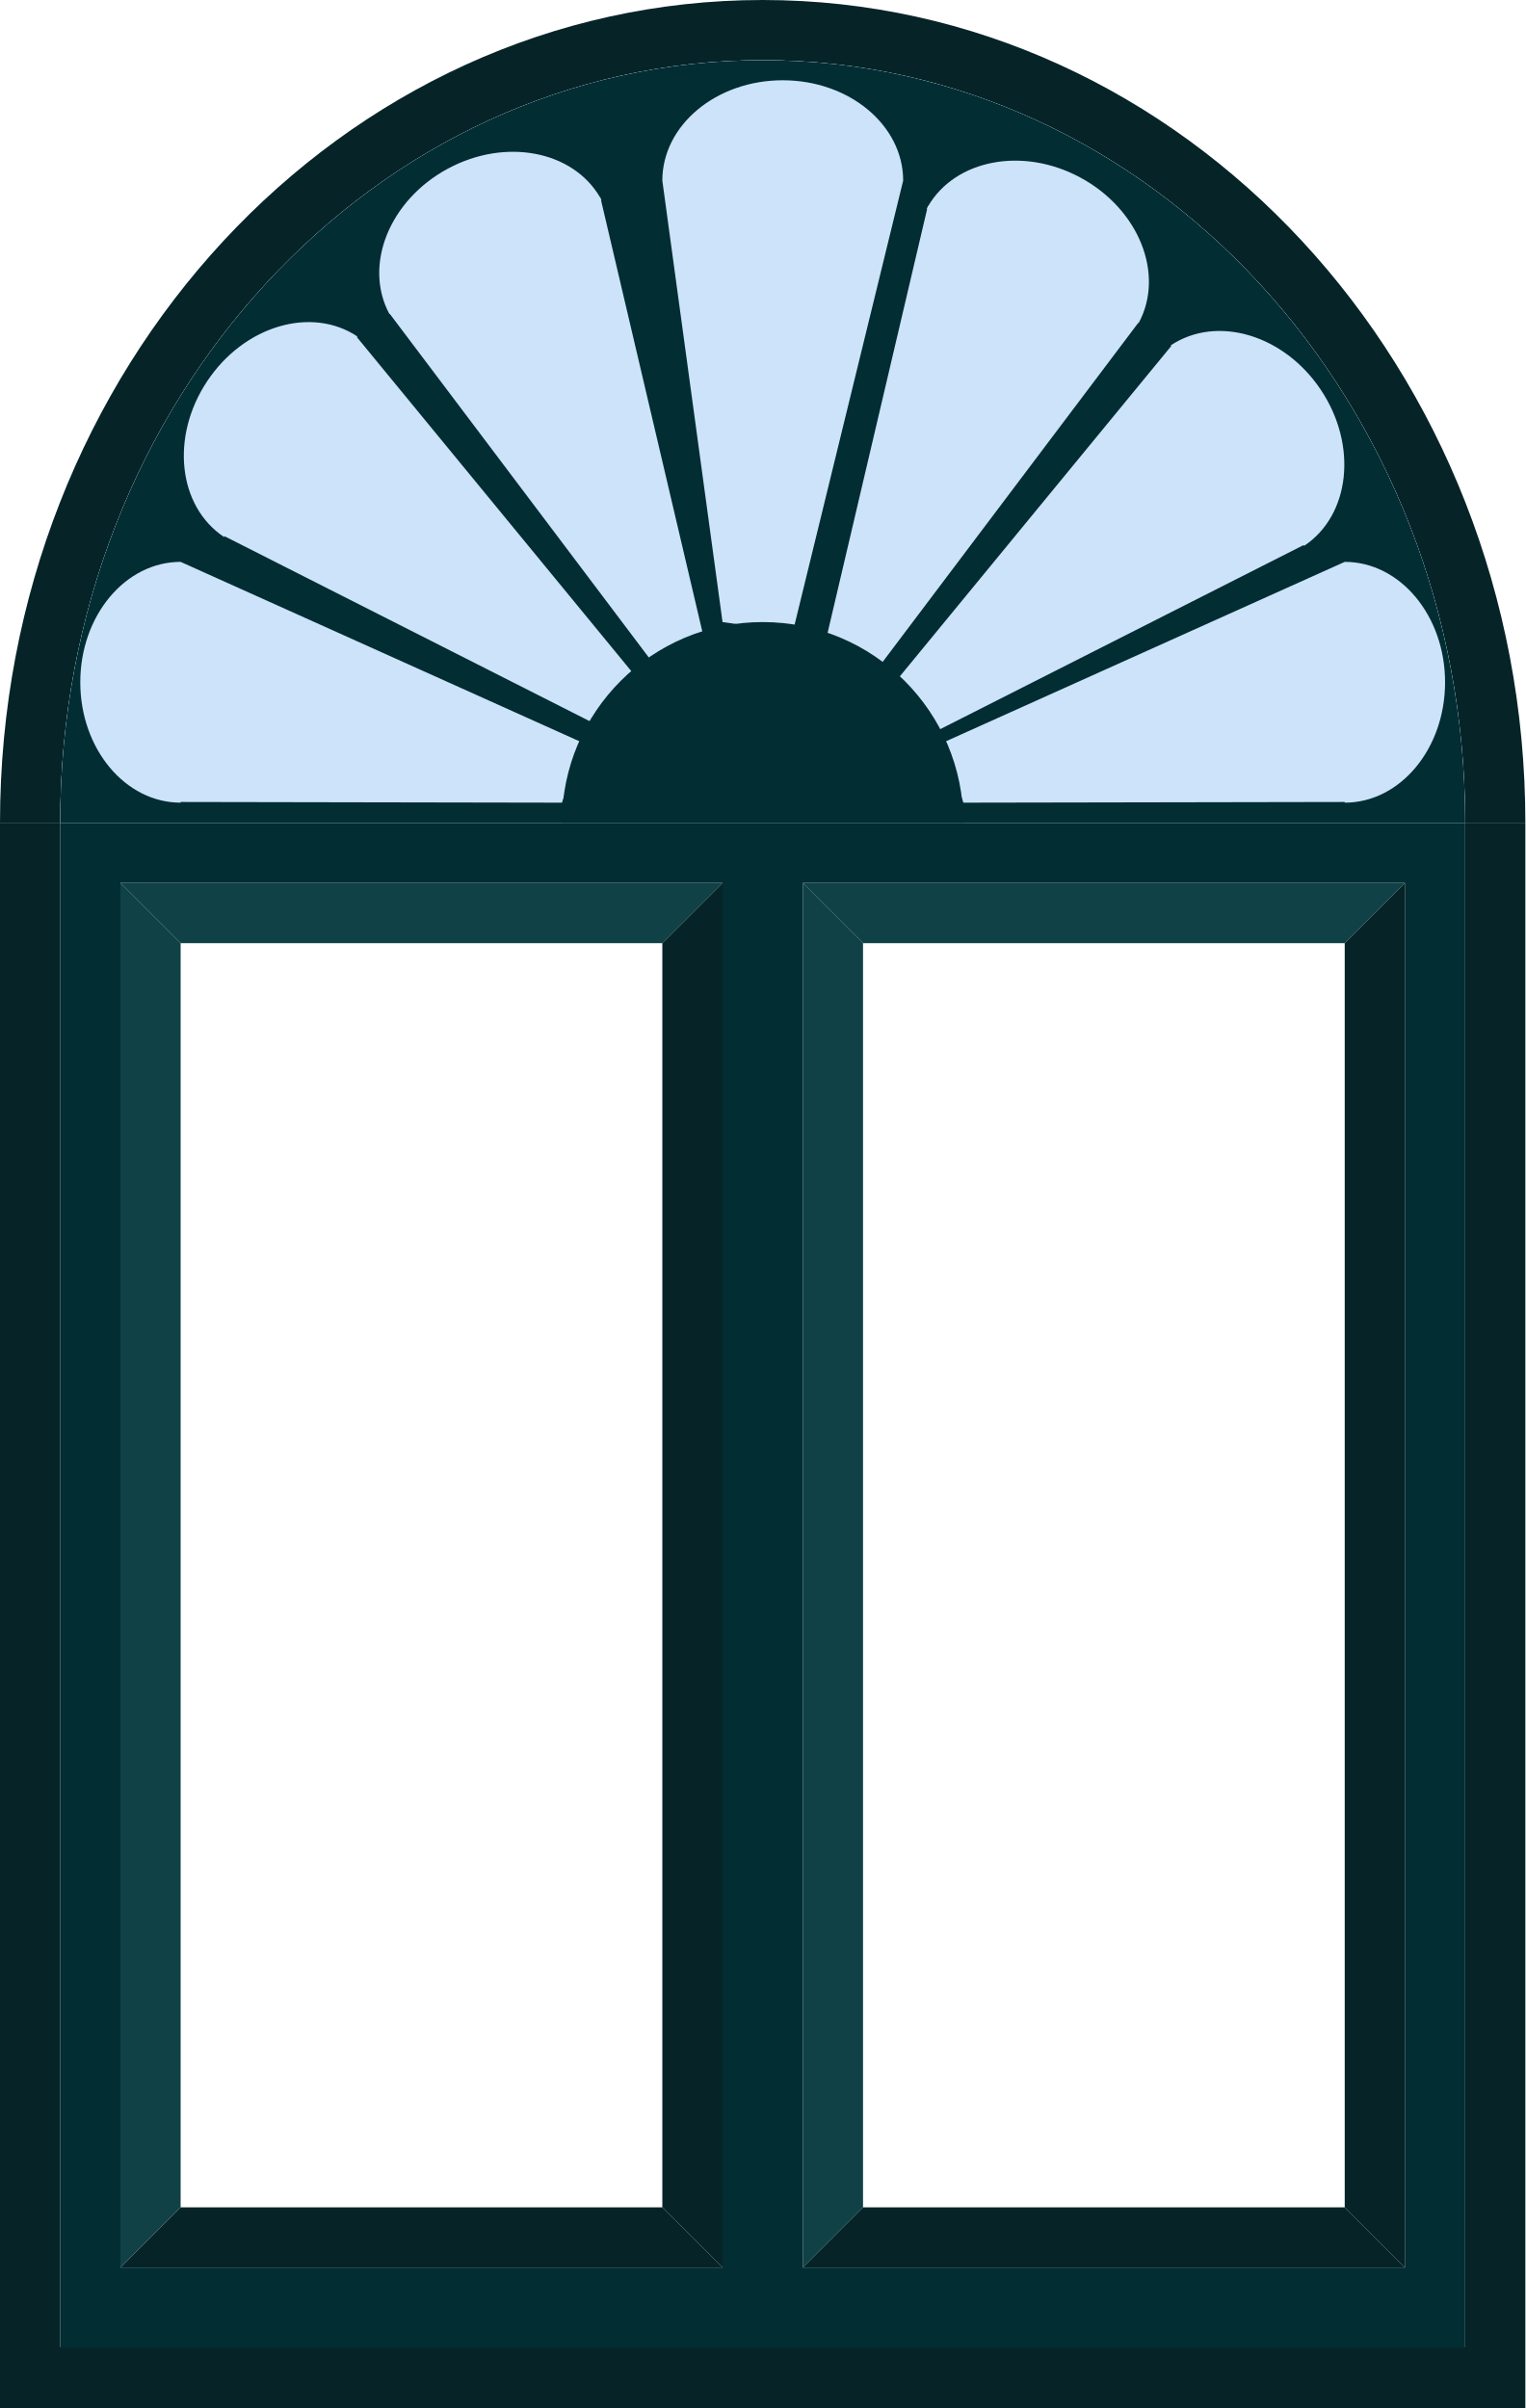
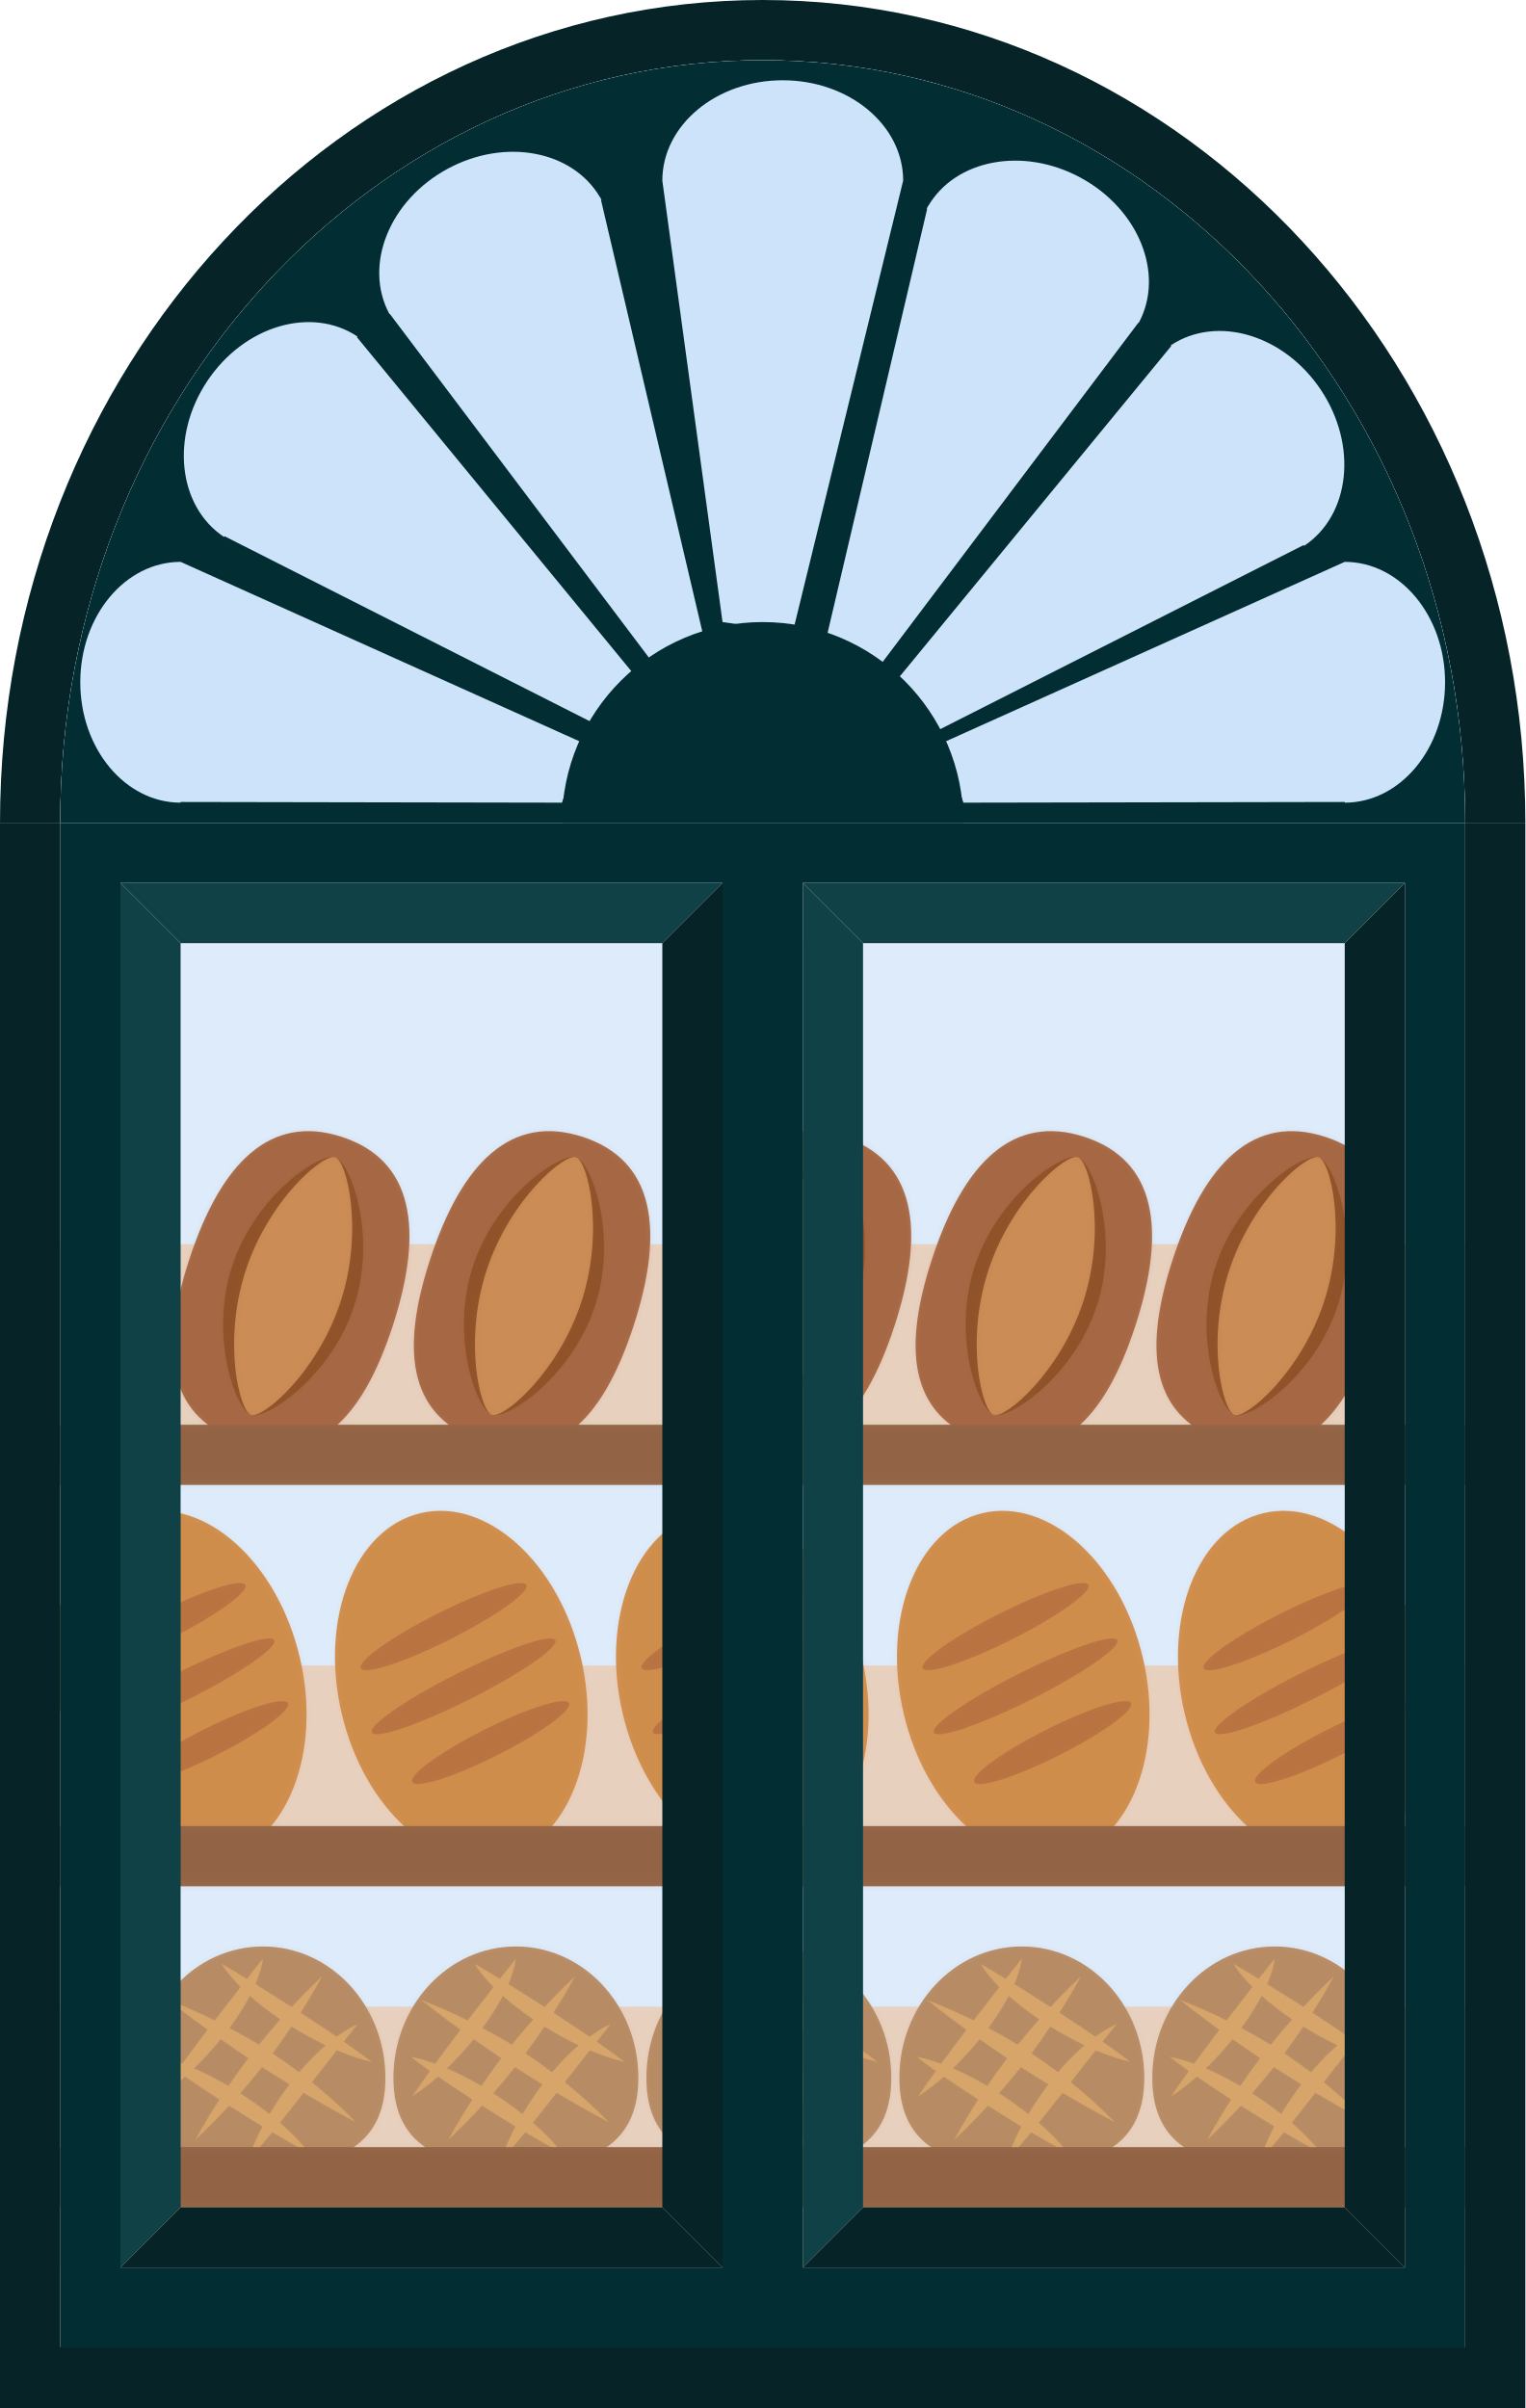
<svg xmlns="http://www.w3.org/2000/svg" width="76" height="120" viewBox="0 0 76 120" fill="none">
+   <rect x="9" y="47" width="58" height="63" fill="#CCE3F9" fill-opacity="0.64" />
+   <rect x="3" y="100" width="70" height="13" fill="#EBCFB9" />
+   <path d="M19.203 103.553C19.203 107.172 16.471 108 13.102 108C9.732 108 7 107.172 7 103.553C7 99.934 9.732 97 13.102 97C16.471 97 19.203 99.934 19.203 103.553Z" fill="#B58154" />
+   <path fill-rule="evenodd" clip-rule="evenodd" d="M10.342 101.152C9.852 101.797 9.43 102.366 9.083 102.842C8.299 102.555 7.859 102.5 7.859 102.5C7.859 102.5 8.166 102.744 8.82 103.206C8.236 104.017 7.926 104.478 7.926 104.478C7.926 104.478 8.451 104.167 9.222 103.487C9.672 103.798 10.24 104.18 10.932 104.627C10.169 105.807 9.734 106.636 9.734 106.636C9.734 106.636 10.446 105.989 11.414 104.936L11.454 104.961C12.058 105.345 12.603 105.681 13.081 105.97C12.517 107.036 12.33 107.727 12.33 107.727C12.33 107.727 12.787 107.207 13.563 106.258C14.755 106.965 15.422 107.313 15.422 107.313C15.422 107.313 14.974 106.674 13.949 105.784C14.297 105.352 14.693 104.853 15.128 104.294C16.656 105.201 17.742 105.766 17.742 105.766C17.742 105.766 16.903 104.868 15.539 103.765C16.035 103.127 16.45 102.598 16.784 102.175C17.858 102.629 18.516 102.749 18.516 102.749C18.516 102.749 18.041 102.382 17.126 101.743C17.595 101.153 17.828 100.867 17.828 100.867C17.828 100.867 17.413 101.027 16.769 101.497C16.273 101.156 15.675 100.754 14.977 100.302C15.66 99.229 16.046 98.493 16.046 98.493C16.046 98.493 15.414 99.067 14.531 100.014C13.82 99.559 13.22 99.181 12.727 98.876C13.075 98.06 13.101 97.602 13.101 97.602C13.101 97.602 12.85 97.914 12.302 98.615C11.457 98.097 11.039 97.859 11.039 97.859C11.039 97.859 11.293 98.322 11.985 99.021C11.643 99.461 11.216 100.012 10.699 100.685C9.346 100.016 8.375 99.664 8.375 99.664C8.375 99.664 9.146 100.285 10.342 101.152ZM11.436 101.062C11.902 101.309 12.396 101.587 12.899 101.896C13.265 101.44 13.627 101.017 13.967 100.634C13.35 100.218 12.85 99.82 12.45 99.462C12.21 99.923 11.883 100.46 11.436 101.062ZM9.668 103.075C10.156 103.284 10.731 103.568 11.38 103.95C11.678 103.513 12.01 103.046 12.374 102.567C11.887 102.242 11.425 101.923 11 101.623C10.532 102.2 10.078 102.681 9.668 103.075ZM13.581 102.329C13.927 101.864 14.243 101.414 14.524 100.994C15.147 101.381 15.721 101.686 16.228 101.926C15.829 102.267 15.379 102.707 14.905 103.269C14.497 102.958 14.053 102.641 13.581 102.329ZM13.428 105.352C13.698 104.898 14.026 104.399 14.425 103.872C13.989 103.606 13.529 103.319 13.056 103.014C12.687 103.481 12.32 103.918 11.972 104.314C12.531 104.672 13.015 105.023 13.428 105.352Z" fill="#D99F5B" />
+   <path d="M31.806 103.553C31.806 107.172 29.074 108 25.705 108C22.335 108 19.603 107.172 19.603 103.553C19.603 99.934 22.335 97 25.705 97C29.074 97 31.806 99.934 31.806 103.553Z" fill="#B58154" />
+   <path fill-rule="evenodd" clip-rule="evenodd" d="M22.945 101.152C22.455 101.797 22.034 102.366 21.686 102.842C20.902 102.555 20.462 102.5 20.462 102.5C20.462 102.5 20.769 102.744 21.423 103.206C20.839 104.017 20.529 104.478 20.529 104.478C20.529 104.478 21.054 104.167 21.825 103.487C22.275 103.798 22.843 104.18 23.535 104.627C22.772 105.807 22.337 106.636 22.337 106.636C22.337 106.636 23.049 105.989 24.017 104.936L24.057 104.961C24.661 105.345 25.206 105.681 25.684 105.97C25.12 107.036 24.933 107.727 24.933 107.727C24.933 107.727 25.39 107.207 26.166 106.258C27.358 106.965 28.025 107.313 28.025 107.313C28.025 107.313 27.577 106.674 26.552 105.784C26.9 105.352 27.296 104.853 27.731 104.294C29.259 105.201 30.345 105.766 30.345 105.766C30.345 105.766 29.506 104.868 28.142 103.765C28.638 103.127 29.053 102.598 29.387 102.175C30.461 102.629 31.119 102.749 31.119 102.749C31.119 102.749 30.644 102.382 29.729 101.743C30.198 101.153 30.431 100.867 30.431 100.867C30.431 100.867 30.016 101.027 29.372 101.497C28.876 101.156 28.278 100.754 27.58 100.302C28.263 99.229 28.649 98.493 28.649 98.493C28.649 98.493 28.017 99.067 27.134 100.014C26.423 99.559 25.823 99.181 25.33 98.876C25.678 98.06 25.704 97.602 25.704 97.602C25.704 97.602 25.453 97.914 24.905 98.615C24.06 98.097 23.642 97.859 23.642 97.859C23.642 97.859 23.896 98.322 24.588 99.021C24.246 99.461 23.819 100.012 23.302 100.685C21.949 100.016 20.978 99.664 20.978 99.664C20.978 99.664 21.749 100.285 22.945 101.152ZM24.039 101.062C24.505 101.309 24.998 101.587 25.502 101.896C25.868 101.44 26.23 101.017 26.57 100.634C25.953 100.218 25.453 99.82 25.053 99.462C24.814 99.923 24.486 100.46 24.039 101.062ZM22.271 103.075C22.759 103.284 23.334 103.568 23.983 103.95C24.281 103.513 24.613 103.046 24.977 102.567C24.49 102.242 24.028 101.923 23.603 101.623C23.135 102.2 22.68 102.681 22.271 103.075ZM26.184 102.329C26.53 101.864 26.846 101.414 27.127 100.994C27.75 101.381 28.324 101.686 28.831 101.926C28.432 102.267 27.982 102.707 27.508 103.269C27.1 102.958 26.656 102.641 26.184 102.329ZM26.032 105.352C26.301 104.898 26.629 104.399 27.028 103.872C26.592 103.606 26.132 103.319 25.659 103.014C25.29 103.481 24.923 103.918 24.575 104.314C25.134 104.672 25.618 105.023 26.032 105.352Z" fill="#D99F5B" />
+   <path d="M44.409 103.553C44.409 107.172 41.677 108 38.308 108C34.938 108 32.206 107.172 32.206 103.553C32.206 99.934 34.938 97 38.308 97C41.677 97 44.409 99.934 44.409 103.553Z" fill="#B58154" />
+   <path fill-rule="evenodd" clip-rule="evenodd" d="M35.548 101.152C35.058 101.797 34.636 102.366 34.289 102.842C33.505 102.555 33.065 102.5 33.065 102.5C33.065 102.5 33.372 102.744 34.026 103.206C33.442 104.017 33.132 104.478 33.132 104.478C33.132 104.478 33.657 104.167 34.428 103.487C34.878 103.798 35.446 104.18 36.138 104.627C35.375 105.807 34.94 106.636 34.94 106.636C34.94 106.636 35.652 105.989 36.62 104.936L36.66 104.961C37.264 105.345 37.809 105.681 38.287 105.97C37.723 107.036 37.536 107.727 37.536 107.727C37.536 107.727 37.993 107.207 38.769 106.258C39.961 106.965 40.628 107.313 40.628 107.313C40.628 107.313 40.18 106.674 39.155 105.784C39.503 105.352 39.899 104.853 40.334 104.294C41.862 105.201 42.948 105.766 42.948 105.766C42.948 105.766 42.109 104.868 40.745 103.765C41.241 103.127 41.656 102.598 41.99 102.175C43.064 102.629 43.722 102.749 43.722 102.749C43.722 102.749 43.248 102.382 42.332 101.743C42.801 101.153 43.034 100.867 43.034 100.867C43.034 100.867 42.619 101.027 41.975 101.497C41.48 101.156 40.881 100.754 40.183 100.302C40.866 99.229 41.252 98.493 41.252 98.493C41.252 98.493 40.62 99.067 39.737 100.014C39.026 99.559 38.425 99.181 37.933 98.876C38.281 98.06 38.307 97.602 38.307 97.602C38.307 97.602 38.056 97.914 37.508 98.615C36.663 98.097 36.245 97.859 36.245 97.859C36.245 97.859 36.499 98.322 37.191 99.021C36.849 99.461 36.422 100.012 35.906 100.685C34.552 100.016 33.581 99.664 33.581 99.664C33.581 99.664 34.352 100.285 35.548 101.152ZM36.642 101.062C37.108 101.309 37.602 101.587 38.105 101.896C38.471 101.44 38.833 101.017 39.173 100.634C38.556 100.218 38.056 99.82 37.656 99.462C37.416 99.923 37.089 100.46 36.642 101.062ZM34.874 103.075C35.362 103.284 35.937 103.568 36.586 103.95C36.884 103.513 37.216 103.046 37.58 102.567C37.093 102.242 36.631 101.923 36.206 101.623C35.738 102.2 35.283 102.681 34.874 103.075ZM38.787 102.329C39.133 101.864 39.449 101.414 39.73 100.994C40.353 101.381 40.927 101.686 41.434 101.926C41.035 102.267 40.584 102.707 40.111 103.269C39.703 102.958 39.26 102.641 38.787 102.329ZM38.635 105.352C38.904 104.898 39.232 104.399 39.631 103.872C39.195 103.606 38.735 103.319 38.262 103.014C37.893 103.481 37.526 103.918 37.178 104.314C37.737 104.672 38.221 105.023 38.635 105.352Z" fill="#D99F5B" />
+   <path d="M57.013 103.553C57.013 107.172 54.281 108 50.911 108C47.541 108 44.81 107.172 44.81 103.553C44.81 99.934 47.541 97 50.911 97C54.281 97 57.013 99.934 57.013 103.553Z" fill="#B58154" />
+   <path fill-rule="evenodd" clip-rule="evenodd" d="M48.152 101.152C47.661 101.797 47.24 102.366 46.893 102.842C46.109 102.555 45.669 102.5 45.669 102.5C45.669 102.5 45.976 102.744 46.63 103.206C46.045 104.017 45.735 104.478 45.735 104.478C45.735 104.478 46.261 104.167 47.031 103.487C47.482 103.798 48.049 104.18 48.741 104.627C47.978 105.807 47.544 106.636 47.544 106.636C47.544 106.636 48.256 105.989 49.224 104.936L49.263 104.961C49.867 105.345 50.412 105.681 50.891 105.97C50.327 107.036 50.139 107.727 50.139 107.727C50.139 107.727 50.597 107.207 51.373 106.258C52.564 106.965 53.231 107.313 53.231 107.313C53.231 107.313 52.784 106.674 51.758 105.784C52.107 105.352 52.503 104.853 52.937 104.294C54.465 105.201 55.552 105.766 55.552 105.766C55.552 105.766 54.713 104.868 53.348 103.765C53.844 103.127 54.259 102.598 54.593 102.175C55.668 102.629 56.325 102.749 56.325 102.749C56.325 102.749 55.851 102.382 54.935 101.743C55.404 101.153 55.638 100.867 55.638 100.867C55.638 100.867 55.223 101.027 54.579 101.497C54.083 101.156 53.484 100.754 52.786 100.302C53.47 99.229 53.856 98.493 53.856 98.493C53.856 98.493 53.224 99.067 52.341 100.014C51.63 99.559 51.029 99.181 50.537 98.876C50.885 98.06 50.911 97.602 50.911 97.602C50.911 97.602 50.66 97.914 50.112 98.615C49.266 98.097 48.849 97.859 48.849 97.859C48.849 97.859 49.102 98.322 49.795 99.021C49.452 99.461 49.026 100.012 48.509 100.685C47.155 100.016 46.185 99.664 46.185 99.664C46.185 99.664 46.956 100.285 48.152 101.152ZM49.245 101.062C49.711 101.309 50.205 101.587 50.708 101.896C51.075 101.44 51.436 101.017 51.776 100.634C51.159 100.218 50.66 99.82 50.26 99.462C50.02 99.923 49.693 100.46 49.245 101.062ZM47.478 103.075C47.965 103.284 48.541 103.568 49.19 103.95C49.487 103.513 49.82 103.046 50.184 102.567C49.696 102.242 49.234 101.923 48.81 101.623C48.341 102.2 47.887 102.681 47.478 103.075ZM51.391 102.329C51.737 101.864 52.053 101.414 52.334 100.994C52.957 101.381 53.53 101.686 54.037 101.926C53.638 102.267 53.188 102.707 52.715 103.269C52.306 102.958 51.863 102.641 51.391 102.329ZM51.238 105.352C51.507 104.898 51.836 104.399 52.235 103.872C51.799 103.606 51.338 103.319 50.866 103.014C50.497 103.481 50.13 103.918 49.782 104.314C50.341 104.672 50.825 105.023 51.238 105.352Z" fill="#D99F5B" />
+   <path d="M69.615 103.553C69.615 107.172 66.883 108 63.514 108C60.144 108 57.412 107.172 57.412 103.553C57.412 99.934 60.144 97 63.514 97C66.883 97 69.615 99.934 69.615 103.553Z" fill="#B58154" />
+   <path fill-rule="evenodd" clip-rule="evenodd" d="M60.754 101.152C60.264 101.797 59.843 102.366 59.495 102.842C58.712 102.555 58.272 102.5 58.272 102.5C58.272 102.5 58.578 102.744 59.232 103.206C58.648 104.017 58.338 104.478 58.338 104.478C58.338 104.478 58.863 104.167 59.634 103.487C60.084 103.798 60.652 104.18 61.344 104.627C60.581 105.807 60.146 106.636 60.146 106.636C60.146 106.636 60.858 105.989 61.826 104.936L61.866 104.961C62.47 105.345 63.015 105.681 63.493 105.97C62.929 107.036 62.742 107.727 62.742 107.727C62.742 107.727 63.199 107.207 63.975 106.258C65.167 106.965 65.834 107.313 65.834 107.313C65.834 107.313 65.386 106.674 64.361 105.784C64.709 105.352 65.105 104.853 65.54 104.294C67.068 105.201 68.154 105.766 68.154 105.766C68.154 105.766 67.316 104.868 65.951 103.765C66.447 103.127 66.862 102.598 67.196 102.175C68.27 102.629 68.928 102.749 68.928 102.749C68.928 102.749 68.454 102.382 67.538 101.743C68.007 101.153 68.24 100.867 68.24 100.867C68.24 100.867 67.825 101.027 67.181 101.497C66.686 101.156 66.087 100.754 65.389 100.302C66.072 99.229 66.458 98.493 66.458 98.493C66.458 98.493 65.826 99.067 64.943 100.014C64.232 99.559 63.632 99.181 63.139 98.876C63.487 98.06 63.513 97.602 63.513 97.602C63.513 97.602 63.262 97.914 62.714 98.615C61.869 98.097 61.451 97.859 61.451 97.859C61.451 97.859 61.705 98.322 62.398 99.021C62.055 99.461 61.628 100.012 61.112 100.685C59.758 100.016 58.787 99.664 58.787 99.664C58.787 99.664 59.559 100.285 60.754 101.152ZM61.848 101.062C62.314 101.309 62.808 101.587 63.311 101.896C63.677 101.44 64.039 101.017 64.379 100.634C63.762 100.218 63.262 99.82 62.862 99.462C62.623 99.923 62.295 100.46 61.848 101.062ZM60.08 103.075C60.568 103.284 61.143 103.568 61.792 103.95C62.09 103.513 62.422 103.046 62.786 102.567C62.299 102.242 61.837 101.923 61.412 101.623C60.944 102.2 60.49 102.681 60.08 103.075ZM63.993 102.329C64.339 101.864 64.655 101.414 64.936 100.994C65.559 101.381 66.133 101.686 66.64 101.926C66.241 102.267 65.791 102.707 65.317 103.269C64.909 102.958 64.466 102.641 63.993 102.329ZM63.84 105.352C64.11 104.898 64.439 104.399 64.837 103.872C64.401 103.606 63.941 103.319 63.468 103.014C63.099 103.481 62.732 103.918 62.385 104.314C62.943 104.672 63.427 105.023 63.84 105.352Z" fill="#D99F5B" />
+   <rect x="3" y="107" width="70" height="3" fill="#8C5632" />
+   <rect x="3" y="83" width="70" height="11" fill="#EBCFB9" />
+   <ellipse cx="8.983" cy="84" rx="6.119" ry="8.831" transform="rotate(-13.2736 8.98301 84)" fill="#D08439" />
+   <ellipse cx="10.443" cy="86.838" rx="4.371" ry="0.711" transform="rotate(-26.7116 10.4431 86.8381)" fill="#B8682D" />
+   <ellipse cx="9.099" cy="84.036" rx="5.117" ry="0.711" transform="rotate(-26.7116 9.09899 84.0357)" fill="#B8682D" />
+   <ellipse cx="8.101" cy="81.06" rx="4.62" ry="0.711" transform="rotate(-26.7116 8.1012 81.0596)" fill="#B8682D" />
+   <ellipse cx="22.983" cy="84" rx="6.119" ry="8.831" transform="rotate(-13.2736 22.983 84)" fill="#D08439" />
+   <ellipse cx="24.443" cy="86.838" rx="4.371" ry="0.711" transform="rotate(-26.7116 24.4431 86.8381)" fill="#B8682D" />
+   <ellipse cx="23.099" cy="84.036" rx="5.117" ry="0.711" transform="rotate(-26.7116 23.099 84.0357)" fill="#B8682D" />
+   <ellipse cx="22.101" cy="81.06" rx="4.62" ry="0.711" transform="rotate(-26.7116 22.1012 81.0596)" fill="#B8682D" />
+   <ellipse cx="36.983" cy="84" rx="6.119" ry="8.831" transform="rotate(-13.2736 36.983 84)" fill="#D08439" />
+   <ellipse cx="38.443" cy="86.838" rx="4.371" ry="0.711" transform="rotate(-26.7116 38.4431 86.8381)" fill="#B8682D" />
+   <ellipse cx="37.099" cy="84.036" rx="5.117" ry="0.711" transform="rotate(-26.7116 37.099 84.0357)" fill="#B8682D" />
+   <ellipse cx="36.101" cy="81.06" rx="4.62" ry="0.711" transform="rotate(-26.7116 36.1012 81.0596)" fill="#B8682D" />
+   <ellipse cx="50.983" cy="84" rx="6.119" ry="8.831" transform="rotate(-13.2736 50.983 84)" fill="#D08439" />
+   <ellipse cx="52.443" cy="86.838" rx="4.371" ry="0.711" transform="rotate(-26.7116 52.4431 86.8381)" fill="#B8682D" />
+   <ellipse cx="51.099" cy="84.036" rx="5.117" ry="0.711" transform="rotate(-26.7116 51.099 84.0357)" fill="#B8682D" />
+   <ellipse cx="50.101" cy="81.06" rx="4.62" ry="0.711" transform="rotate(-26.7116 50.1012 81.0596)" fill="#B8682D" />
+   <ellipse cx="64.983" cy="84" rx="6.119" ry="8.831" transform="rotate(-13.2736 64.983 84)" fill="#D08439" />
+   <ellipse cx="66.443" cy="86.838" rx="4.371" ry="0.711" transform="rotate(-26.7116 66.4431 86.8381)" fill="#B8682D" />
+   <ellipse cx="65.099" cy="84.036" rx="5.117" ry="0.711" transform="rotate(-26.7116 65.099 84.0357)" fill="#B8682D" />
+   <ellipse cx="64.101" cy="81.06" rx="4.62" ry="0.711" transform="rotate(-26.7116 64.1012 81.0596)" fill="#B8682D" />
+   <rect x="3" y="91" width="70" height="3" fill="#8C5632" />
+   <rect x="3" y="62" width="70" height="11" fill="#EBCFB9" />
+   <path d="M19.566 66.082C17.983 70.936 15.617 73.022 12.07 71.865C8.523 70.708 7.842 67.629 9.425 62.775C11.008 57.921 13.484 55.497 17.031 56.654C20.578 57.811 21.149 61.228 19.566 66.082Z" fill="#A25A30" />
+   <path d="M17.648 65.083C16.491 68.63 13.258 70.757 12.511 70.513C11.764 70.269 10.407 66.645 11.564 63.098C12.721 59.551 15.954 57.424 16.701 57.668C17.448 57.911 18.805 61.535 17.648 65.083Z" fill="#894211" />
+   <path d="M16.972 64.862C15.815 68.409 13.092 70.703 12.511 70.513C11.931 70.324 11.083 66.866 12.24 63.319C13.397 59.772 16.12 57.478 16.701 57.668C17.282 57.857 18.129 61.315 16.972 64.862Z" fill="#CD8344" />
+   <path d="M31.566 66.082C29.983 70.936 27.617 73.022 24.07 71.865C20.523 70.708 19.842 67.629 21.425 62.775C23.008 57.921 25.484 55.497 29.031 56.654C32.578 57.811 33.149 61.228 31.566 66.082Z" fill="#A25A30" />
+   <path d="M29.648 65.083C28.491 68.63 25.258 70.757 24.511 70.513C23.765 70.269 22.407 66.645 23.564 63.098C24.721 59.551 27.954 57.424 28.701 57.668C29.448 57.911 30.805 61.535 29.648 65.083Z" fill="#894211" />
+   <path d="M28.972 64.862C27.815 68.409 25.092 70.703 24.511 70.513C23.93 70.324 23.083 66.866 24.24 63.319C25.397 59.772 28.12 57.478 28.701 57.668C29.282 57.857 30.129 61.315 28.972 64.862Z" fill="#CD8344" />
+   <path d="M44.566 66.082C42.983 70.936 40.617 73.022 37.07 71.865C33.523 70.708 32.842 67.629 34.425 62.775C36.008 57.921 38.484 55.497 42.031 56.654C45.578 57.811 46.149 61.228 44.566 66.082Z" fill="#A25A30" />
+   <path d="M42.648 65.083C41.491 68.63 38.258 70.757 37.511 70.513C36.764 70.269 35.407 66.645 36.564 63.098C37.721 59.551 40.954 57.424 41.701 57.668C42.447 57.911 43.805 61.535 42.648 65.083Z" fill="#894211" />
+   <path d="M41.972 64.862C40.815 68.409 38.092 70.703 37.511 70.513C36.931 70.324 36.083 66.866 37.24 63.319C38.397 59.772 41.12 57.478 41.701 57.668C42.282 57.857 43.129 61.315 41.972 64.862Z" fill="#CD8344" />
+   <path d="M56.566 66.082C54.983 70.936 52.617 73.022 49.07 71.865C45.523 70.708 44.842 67.629 46.425 62.775C48.008 57.921 50.484 55.497 54.031 56.654C57.578 57.811 58.149 61.228 56.566 66.082Z" fill="#A25A30" />
+   <path d="M54.648 65.083C53.491 68.63 50.258 70.757 49.511 70.513C48.764 70.269 47.407 66.645 48.564 63.098C49.721 59.551 52.954 57.424 53.701 57.668C54.447 57.911 55.805 61.535 54.648 65.083Z" fill="#894211" />
+   <path d="M53.972 64.862C52.815 68.409 50.092 70.703 49.511 70.513C48.931 70.324 48.083 66.866 49.24 63.319C50.397 59.772 53.12 57.478 53.701 57.668C54.282 57.857 55.129 61.315 53.972 64.862Z" fill="#CD8344" />
+   <path d="M68.566 66.082C66.983 70.936 64.617 73.022 61.07 71.865C57.523 70.708 56.842 67.629 58.425 62.775C60.008 57.921 62.484 55.497 66.031 56.654C69.579 57.811 70.149 61.228 68.566 66.082Z" fill="#A25A30" />
+   <path d="M66.648 65.083C65.491 68.63 62.258 70.757 61.511 70.513C60.764 70.269 59.407 66.645 60.564 63.098C61.721 59.551 64.954 57.424 65.701 57.668C66.448 57.911 67.805 61.535 66.648 65.083Z" fill="#894211" />
+   <path d="M65.972 64.862C64.815 68.409 62.092 70.703 61.511 70.513C60.931 70.324 60.083 66.866 61.24 63.319C62.397 59.772 65.12 57.478 65.701 57.668C66.281 57.857 67.129 61.315 65.972 64.862Z" fill="#CD8344" />
+   <rect x="3" y="71" width="70" height="3" fill="#8C5632" />
+   <g filter="url(#filter0_b_142_727)">
+     <rect x="9" y="47" width="58" height="63" fill="#CCE3F9" fill-opacity="0.1" />
+   </g>
  <path fill-rule="evenodd" clip-rule="evenodd" d="M3 41H0V120H76V41H73V116.962H3V41Z" fill="#062428" />
  <path fill-rule="evenodd" clip-rule="evenodd" d="M73 41H3V117H73V41ZM6 44H36V113H6V44ZM40 44H70V113H40V44Z" fill="#012D33" />
  <path fill-rule="evenodd" clip-rule="evenodd" d="M73 41H76C76 18.356 58.987 0 38 0C17.013 0 0 18.356 0 41H3C3 20.013 18.67 3 38 3C57.33 3 73 20.013 73 41Z" fill="#062428" />
  <path d="M73 41C56.812 41 57.33 41 38 41C18.67 41 26.625 41 3 41C3 20.013 18.67 3 38 3C57.33 3 73 20.013 73 41Z" fill="#CCE3F9" />
  <path fill-rule="evenodd" clip-rule="evenodd" d="M38 41H73C73 20.013 57.33 3 38 3C18.67 3 3 20.013 3 41H38ZM39 4C35.686 4 33 6.239 33 9L36 31L39.5 31.5L45 9C45 6.239 42.314 4 39 4ZM29.968 9.96L29.945 9.972L34.999 31.498L32.503 32.999L19.423 15.643L19.404 15.653C18.094 13.222 19.397 9.977 22.314 8.405C25.18 6.86 28.539 7.506 29.898 9.835L29.911 9.828L29.923 9.879C29.938 9.906 29.953 9.933 29.968 9.96ZM17.808 16.768L17.784 16.803L31.5 33.5L29.5 36L11.189 26.723L11.164 26.761C8.864 25.232 8.487 21.756 10.322 18.997C12.156 16.237 15.508 15.239 17.808 16.768ZM9 40V39.966L28 40L29 37L9 28C6.239 28 4 30.686 4 34C4 37.314 6.239 40 9 40ZM58.332 17.21L58.355 17.245L44.64 33.941L46.64 36.441L64.95 27.164L64.976 27.203C67.275 25.674 67.652 22.197 65.818 19.438C63.983 16.678 60.632 15.681 58.332 17.21ZM46.194 10.414L46.172 10.402C46.186 10.374 46.201 10.348 46.216 10.321L46.228 10.269L46.242 10.276C47.601 7.947 50.959 7.302 53.826 8.846C56.743 10.418 58.045 13.664 56.735 16.094L56.717 16.084L43.636 33.44L41.14 31.94L46.194 10.414ZM67 28L47 37L48 40L67 39.966V40C69.761 40 72 37.314 72 34C72 30.686 69.761 28 67 28Z" fill="#012D33" />
  <path d="M48 41C43.375 41 43.523 41 38 41C32.477 41 34.75 41 28 41C28 35.477 32.477 31 38 31C43.523 31 48 35.477 48 41Z" fill="#012D33" />
  <path d="M36 113H6L9 110H33L36 113Z" fill="#062428" />
  <path d="M6 44H36L33 47H9L6 44Z" fill="#104147" />
  <path d="M6 113V44L9 47V110L6 113Z" fill="#104147" />
  <path d="M36 44V113L33 110V47L36 44Z" fill="#062428" />
  <path d="M70 113H40L43 110H67L70 113Z" fill="#062428" />
  <path d="M40 44H70L67 47H43L40 44Z" fill="#104147" />
  <path d="M40 113V44L43 47V110L40 113Z" fill="#104147" />
  <path d="M70 44V113L67 110V47L70 44Z" fill="#062428" />
+   <defs>
+     <filter id="filter0_b_142_727" x="8.7" y="46.7" width="58.6" height="63.6" filterUnits="userSpaceOnUse" color-interpolation-filters="sRGB">
+       <feFlood flood-opacity="0" result="BackgroundImageFix" />
+       <feGaussianBlur in="BackgroundImage" stdDeviation="0.15" />
+       <feComposite in2="SourceAlpha" operator="in" result="effect1_backgroundBlur_142_727" />
+       <feBlend mode="normal" in="SourceGraphic" in2="effect1_backgroundBlur_142_727" result="shape" />
+     </filter>
+   </defs>
</svg>
